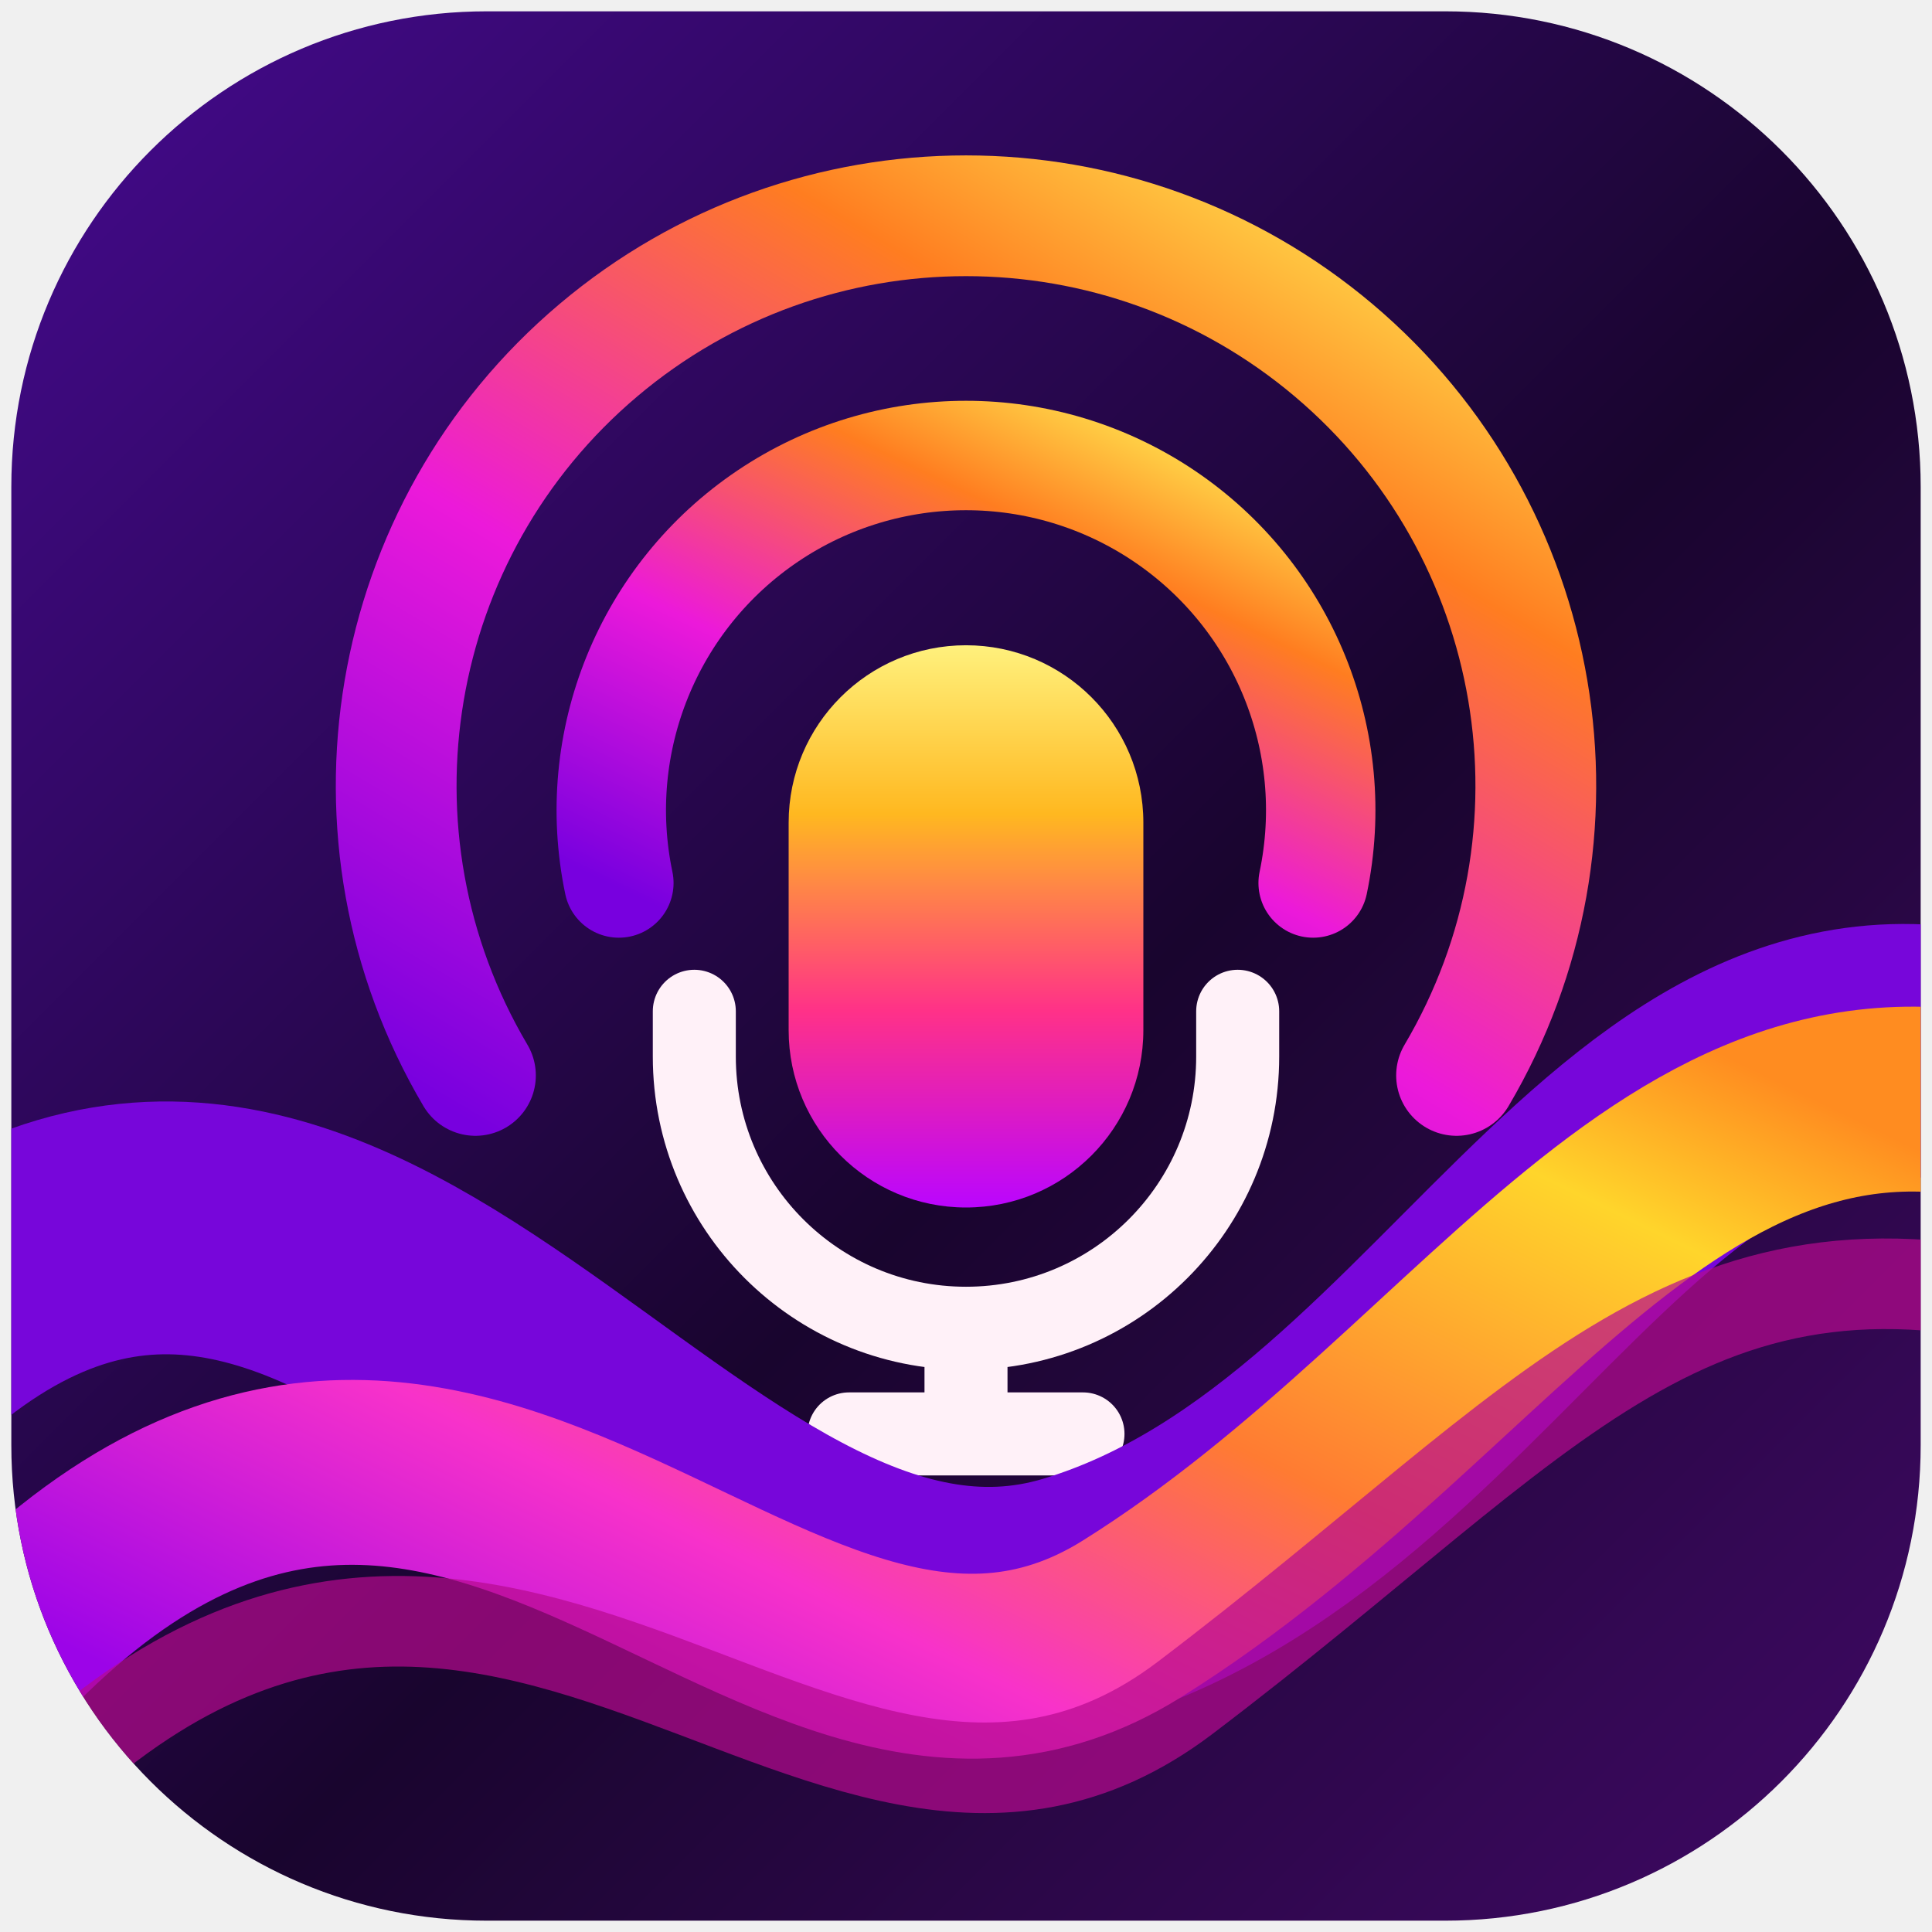
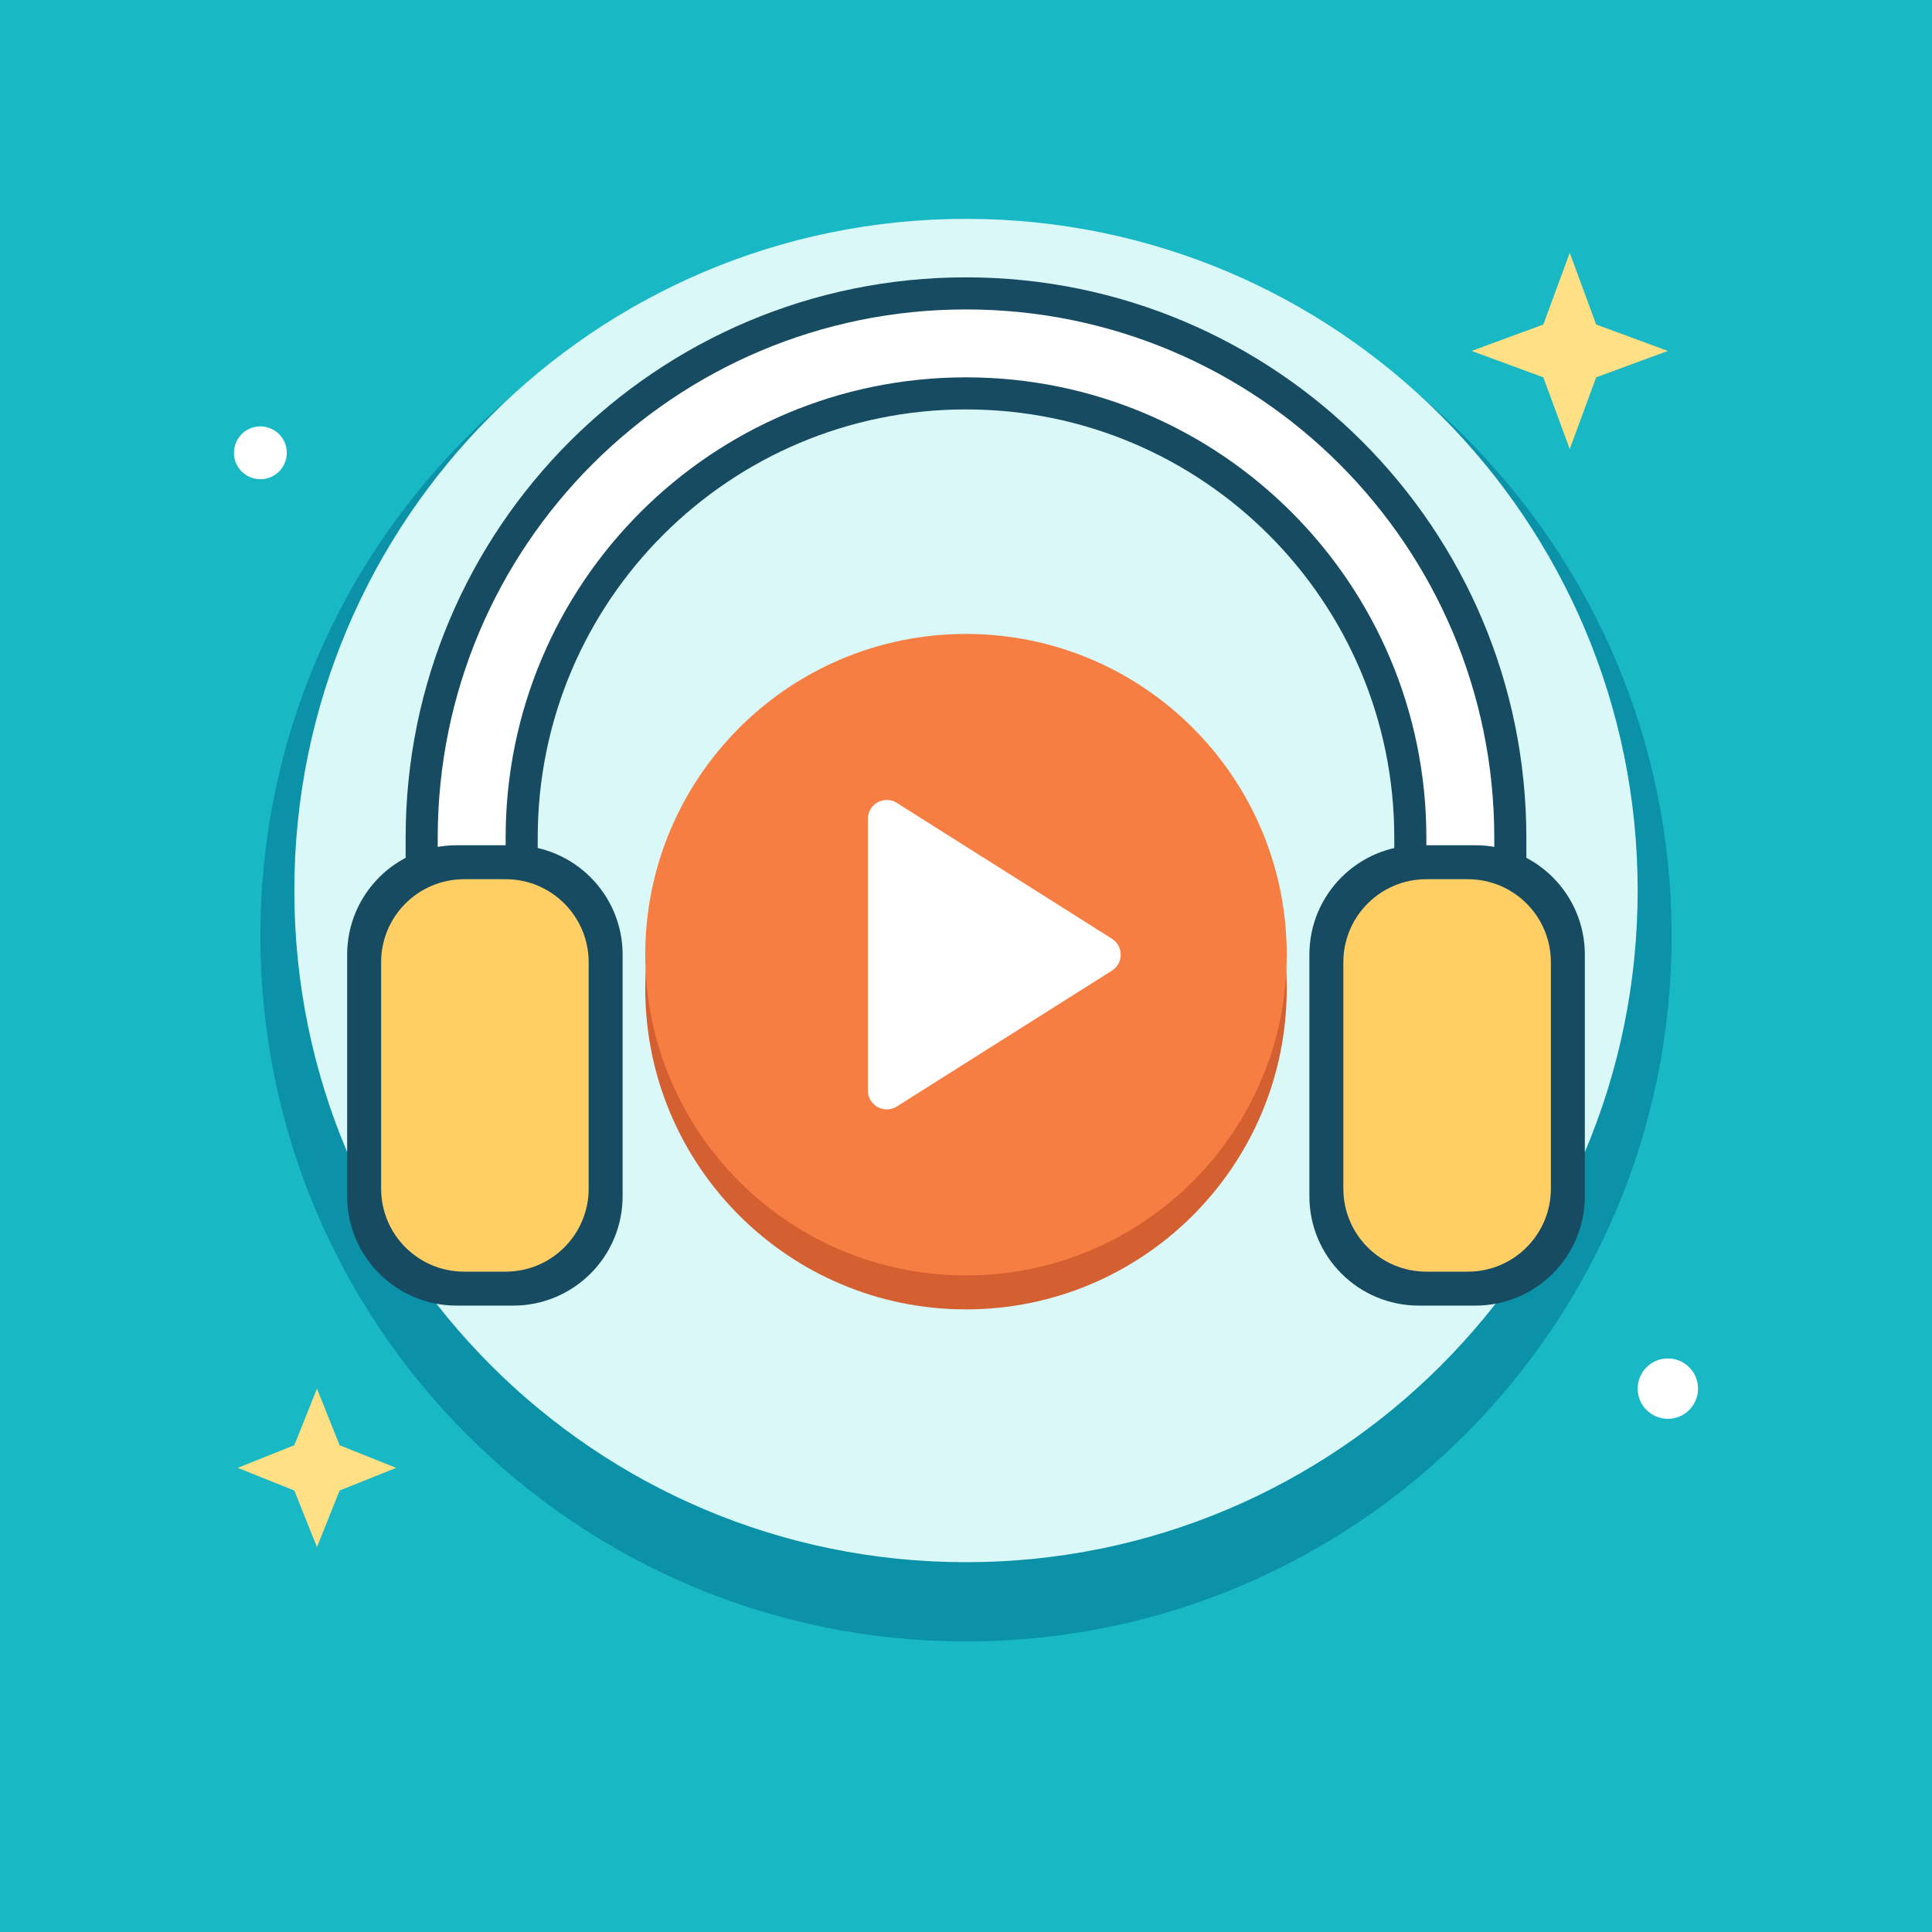
<svg xmlns="http://www.w3.org/2000/svg" viewBox="0 0 512 512">
-   <defs>
-     <linearGradient id="bg" x1="0" y1="0" x2="1" y2="1">
-       <stop stop-color="#460a91" />
-       <stop offset=".55" stop-color="#19052e" />
-       <stop offset="1" stop-color="#410967" />
-     </linearGradient>
-     <linearGradient id="ring" x1="0" y1="1" x2=".8" y2="0">
-       <stop stop-color="#7800df" />
-       <stop offset=".43" stop-color="#ec19da" />
-       <stop offset=".8" stop-color="#ff7d20" />
-       <stop offset="1" stop-color="#ffd146" />
-     </linearGradient>
-     <linearGradient id="mic" x1="0" y1="0" x2="0" y2="1">
-       <stop stop-color="#fff17d" />
-       <stop offset=".3" stop-color="#ffb820" />
-       <stop offset=".65" stop-color="#ff3188" />
-       <stop offset="1" stop-color="#ba05ff" />
-     </linearGradient>
-     <linearGradient id="wave" x1="0" y1=".8" x2="1" y2=".2">
-       <stop stop-color="#9c04e8" />
-       <stop offset=".3" stop-color="#f832ca" />
-       <stop offset=".55" stop-color="#ff7b32" />
-       <stop offset=".85" stop-color="#ffd52b" />
-       <stop offset="1" stop-color="#ff8c20" />
-     </linearGradient>
-     <clipPath id="c">
-       <rect x="3" y="3" width="506" height="506" rx="126" />
-     </clipPath>
-   </defs>
-   <g clip-path="url(#c)">
-     <rect width="512" height="512" fill="url(#bg)" />
-     <path d="M126 285 A151 151 0 1 1 386 285" fill="none" stroke="url(#ring)" stroke-width="32" stroke-linecap="round" />
-     <path d="M164 234 A94 94 0 1 1 348 234" fill="none" stroke="url(#ring)" stroke-width="29" stroke-linecap="round" />
-     <rect x="209" y="171" width="94" height="149" rx="47" fill="url(#mic)" />
-     <path d="M184 268v12a72 72 0 0 0 144 0v-12M256 352v28m-31 0h62" fill="none" stroke="#fff1f8" stroke-width="22" stroke-linecap="round" stroke-linejoin="round" />
-     <path d="M-30 359C92 246 176 457 286 424S438 235 550 290" fill="none" stroke="#7706da" stroke-width="67" />
-     <path d="M-15 454C116 295 201 491 300 429S447 260 550 300" fill="none" stroke="url(#wave)" stroke-width="49" />
-     <path d="M-10 495C123 337 215 525 314 450S448 319 550 348" fill="none" stroke="#b70a8e" stroke-width="24" opacity=".7" />
-   </g>
+   <rect width="512" height="512" fill="#19b8c5" />
+   <circle cx="256" cy="248" r="187" fill="#0b92a8" />
+   <circle cx="256" cy="236" r="178" fill="#d9f8f7" />
+   <path d="M125 271v-49a131 131 0 0 1 262 0v49" fill="none" stroke="#164b61" stroke-width="35" stroke-linecap="round" />
+   <path d="M125 271v-49a131 131 0 0 1 262 0v49" fill="none" stroke="#ffffff" stroke-width="18" stroke-linecap="round" />
+   <rect x="92" y="224" width="73" height="122" rx="29" fill="#164b61" />
+   <rect x="101" y="233" width="55" height="104" rx="22" fill="#ffce64" />
+   <rect x="347" y="224" width="73" height="122" rx="29" fill="#164b61" />
+   <rect x="356" y="233" width="55" height="104" rx="22" fill="#ffce64" />
+   <circle cx="256" cy="262" r="85" fill="#d45f30" />
+   <circle cx="256" cy="253" r="85" fill="#f77e42" />
+   <path d="M235 217L235 289L292 253Z" fill="white" stroke="white" stroke-width="10" stroke-linejoin="round" />
+   <path d="M416 67l7 19 19 7-19 7-7 19-7-19-19-7 19-7zM84 368l6 15 15 6-15 6-6 15-6-15-15-6 15-6z" fill="#ffe085" />
+   <circle cx="69" cy="120" r="7" fill="#fff" />
+   <circle cx="442" cy="368" r="8" fill="#fff" />
</svg>
